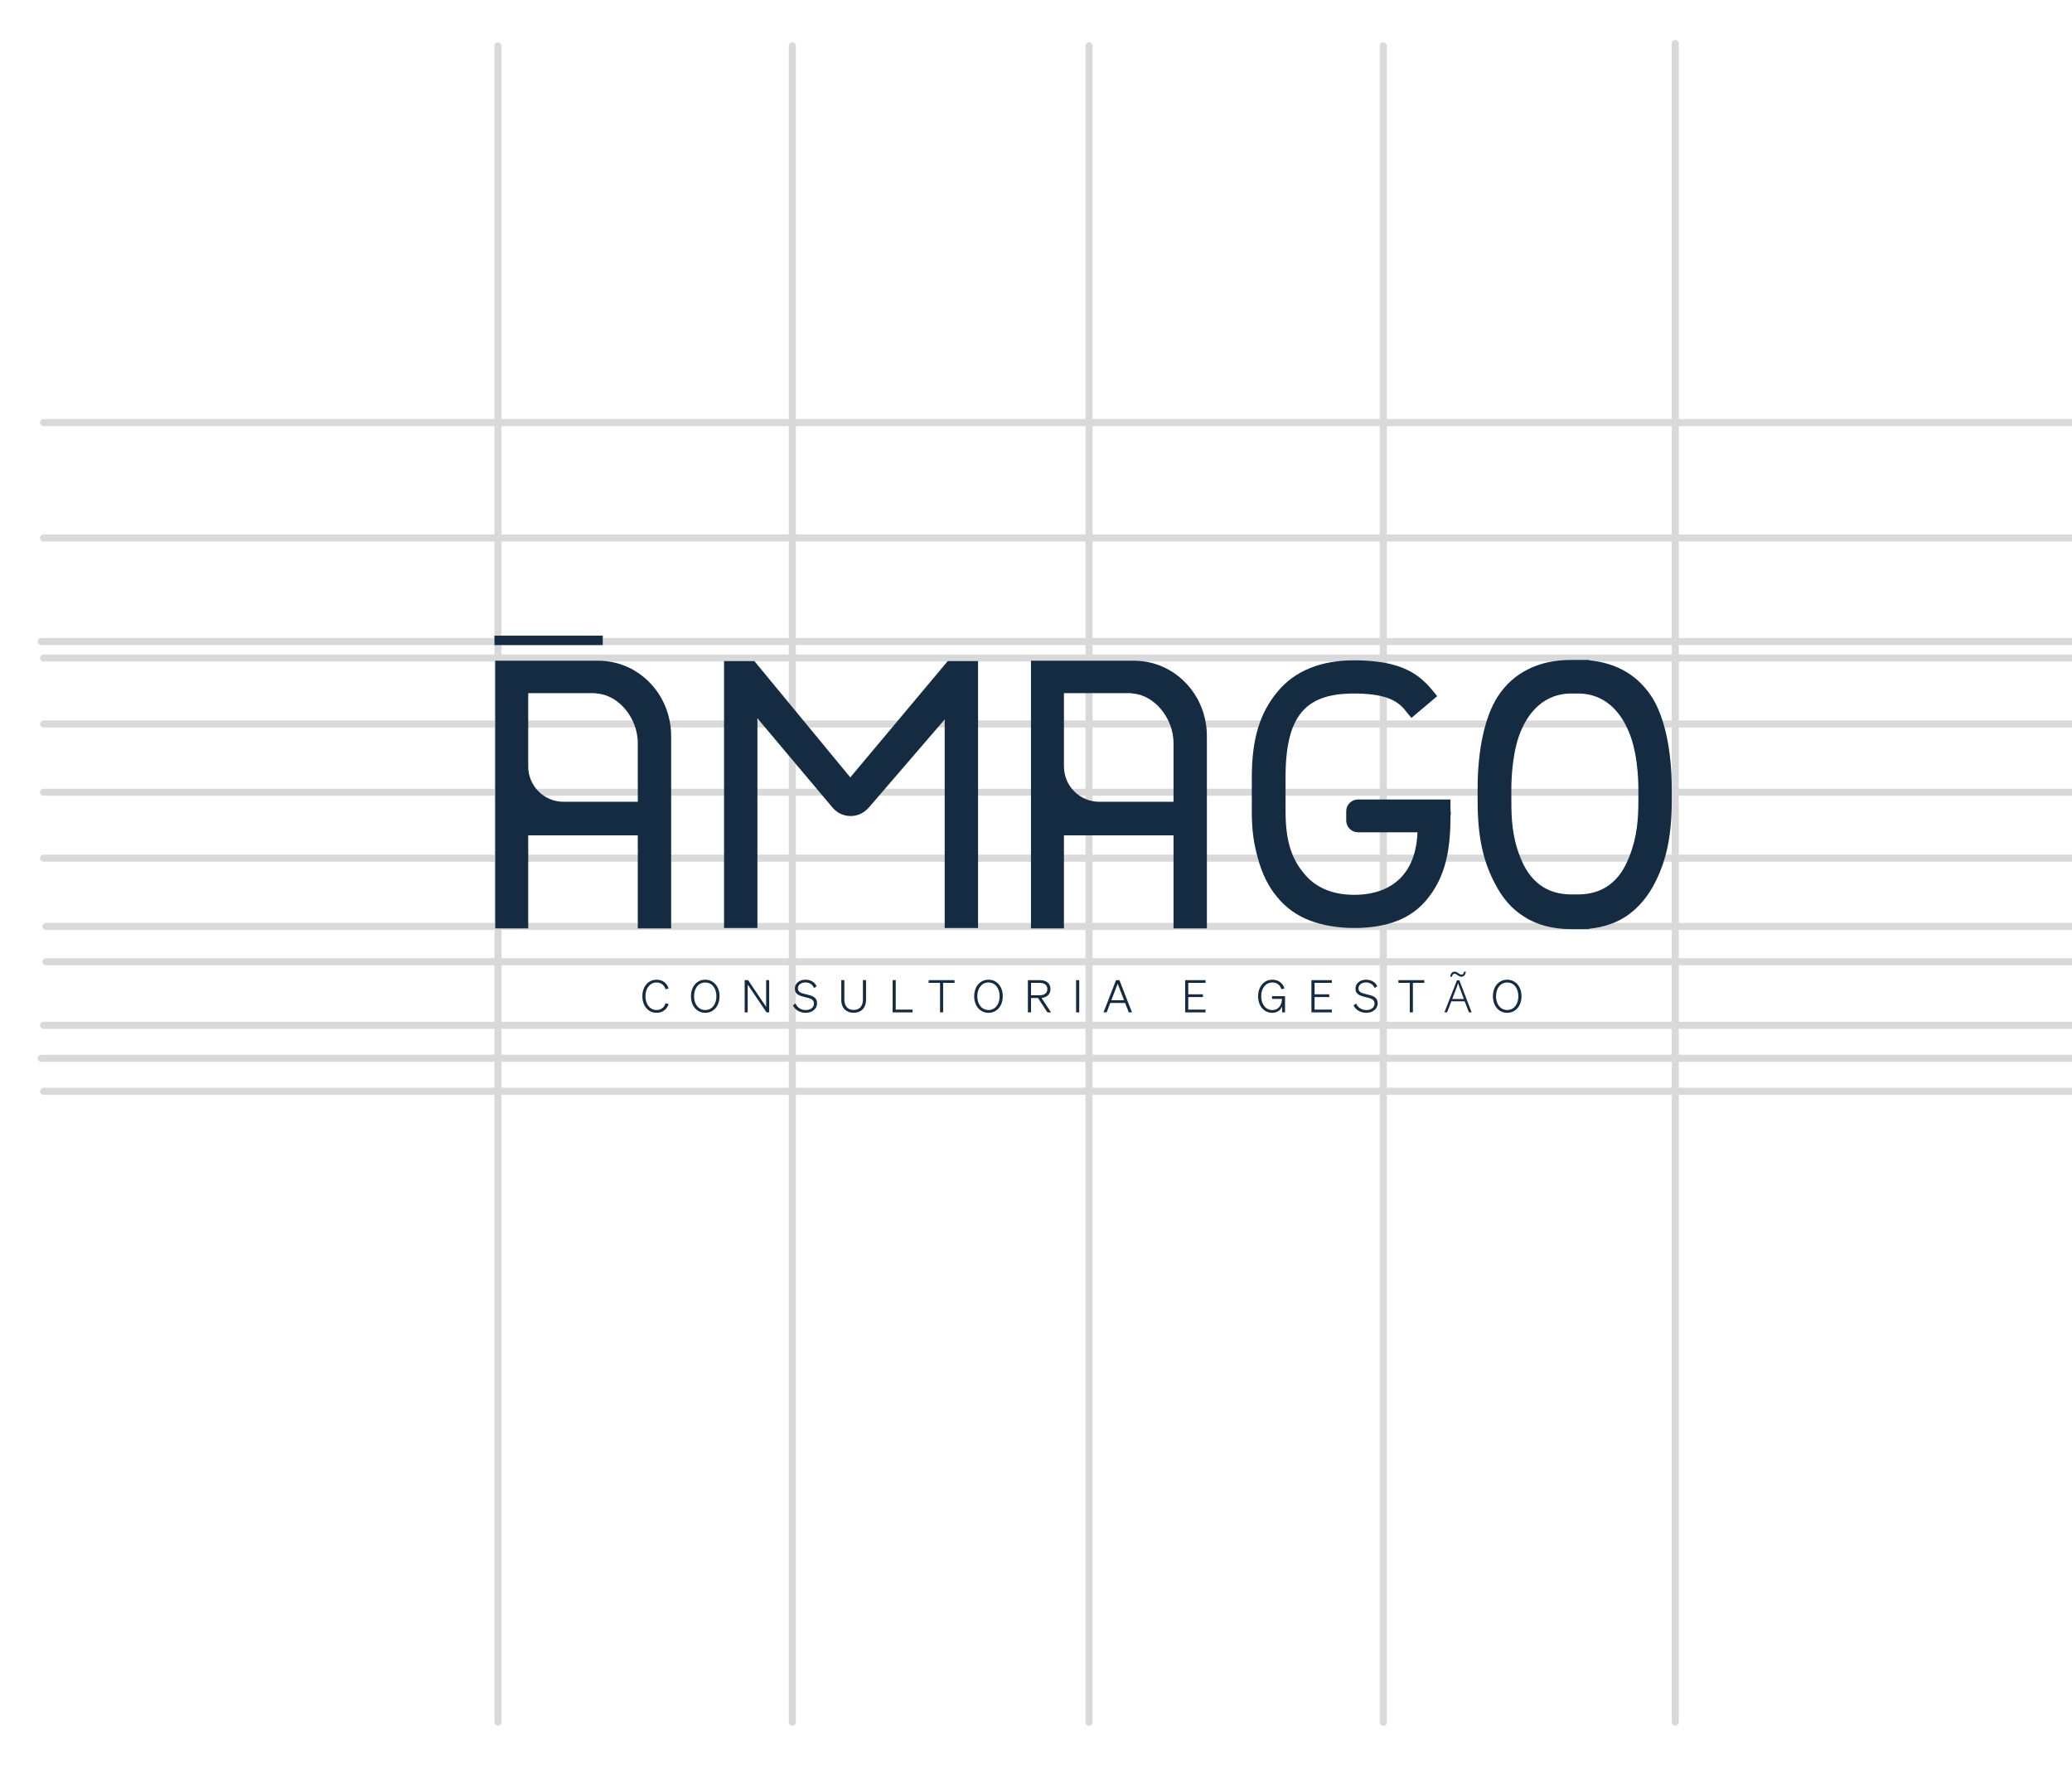
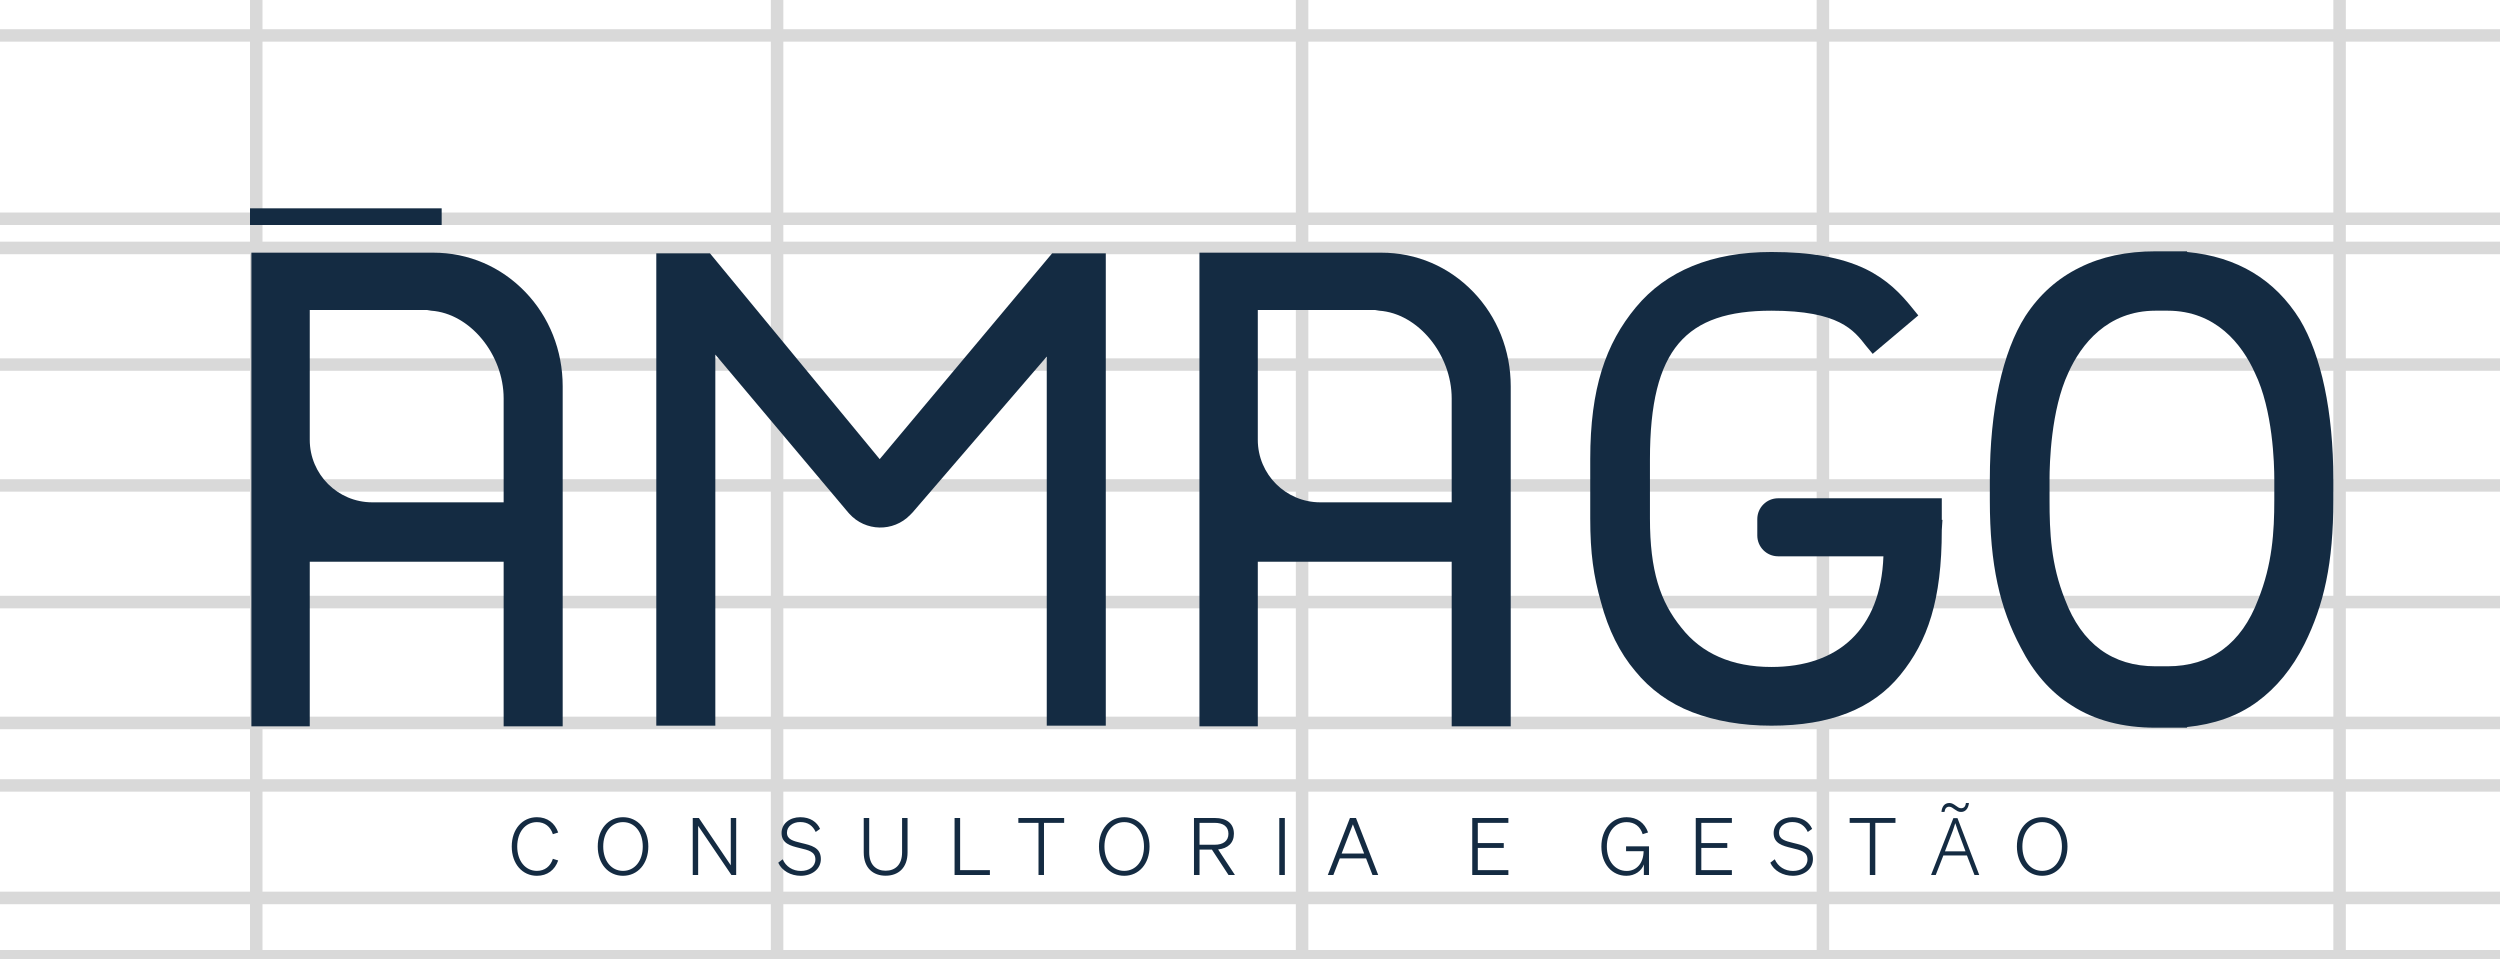
- <svg xmlns="http://www.w3.org/2000/svg" width="100%" height="100%" viewBox="100 200 880 750" fill="none">
+ <svg xmlns="http://www.w3.org/2000/svg" width="100%" height="100%" viewBox="250 420 600 230" fill="none">
  <g opacity="0.15">
    <line x1="311.5" y1="219.5" x2="311.5" y2="931.5" stroke="black" stroke-width="3" stroke-linecap="round" />
    <line x1="562.5" y1="219.5" x2="562.5" y2="931.5" stroke="black" stroke-width="3" stroke-linecap="round" />
    <line x1="436.5" y1="219.5" x2="436.5" y2="931.5" stroke="black" stroke-width="3" stroke-linecap="round" />
    <line x1="687.5" y1="219.5" x2="687.5" y2="931.5" stroke="black" stroke-width="3" stroke-linecap="round" />
    <line x1="811.5" y1="218.5" x2="811.5" y2="931.5" stroke="black" stroke-width="3" stroke-linecap="round" />
    <line x1="118.5" y1="379.5" x2="1003.5" y2="379.5" stroke="black" stroke-width="3" stroke-linecap="round" />
    <line x1="117.5" y1="472.5" x2="1002.5" y2="472.5" stroke="black" stroke-width="3" stroke-linecap="round" />
    <line x1="118.5" y1="428.5" x2="1003.5" y2="428.5" stroke="black" stroke-width="3" stroke-linecap="round" />
    <line x1="118.5" y1="479.5" x2="1003.5" y2="479.5" stroke="black" stroke-width="3" stroke-linecap="round" />
    <line x1="118.5" y1="507.5" x2="1003.5" y2="507.5" stroke="black" stroke-width="3" stroke-linecap="round" />
    <line x1="118.5" y1="536.5" x2="1003.5" y2="536.5" stroke="black" stroke-width="3" stroke-linecap="round" />
    <line x1="118.5" y1="564.5" x2="1002.5" y2="564.5" stroke="black" stroke-width="3" stroke-linecap="round" />
    <line x1="119.5" y1="593.5" x2="1002.5" y2="593.5" stroke="black" stroke-width="3" stroke-linecap="round" />
    <line x1="119.5" y1="608.5" x2="1002.5" y2="608.5" stroke="black" stroke-width="3" stroke-linecap="round" />
    <line x1="118.5" y1="635.5" x2="1002.5" y2="635.5" stroke="black" stroke-width="3" stroke-linecap="round" />
    <line x1="117.5" y1="649.5" x2="1003.5" y2="649.5" stroke="black" stroke-width="3" stroke-linecap="round" />
    <line x1="118.5" y1="663.5" x2="1002.5" y2="663.5" stroke="black" stroke-width="3" stroke-linecap="round" />
  </g>
  <path d="M374.134 623.16C374.134 626.608 376.077 629.009 378.859 629.009C380.746 629.009 382.117 627.923 382.689 626.113L383.966 626.513C383.165 628.819 381.336 630.191 378.859 630.191C375.372 630.191 372.819 627.332 372.819 623.16C372.819 618.987 375.372 616.129 378.859 616.129C381.336 616.129 383.165 617.501 383.966 619.806L382.689 620.206C382.117 618.396 380.746 617.31 378.859 617.31C376.077 617.31 374.134 619.711 374.134 623.16ZM393.46 623.16C393.46 618.987 396.014 616.129 399.519 616.129C403.025 616.129 405.598 618.987 405.598 623.16C405.598 627.332 403.025 630.191 399.519 630.191C396.014 630.191 393.46 627.332 393.46 623.16ZM404.264 623.16C404.264 619.692 402.32 617.31 399.519 617.31C396.738 617.31 394.775 619.692 394.775 623.16C394.775 626.628 396.738 629.009 399.519 629.009C402.32 629.009 404.264 626.628 404.264 623.16ZM426.684 616.32V630H425.541L417.557 618.206V630H416.261V616.32H417.729L425.388 627.675V616.32H426.684ZM436.775 627.047L437.842 626.227C438.623 627.999 440.262 629.028 442.225 629.028C444.168 629.028 445.692 627.999 445.692 626.265C445.692 624.379 444.016 624.036 441.882 623.522C439.69 622.988 437.575 622.436 437.575 619.921C437.575 617.634 439.595 616.129 442.053 616.129C444.454 616.129 446.073 617.272 446.816 618.93L445.768 619.673C445.102 618.244 443.958 617.291 442.034 617.291C440.243 617.291 438.871 618.339 438.871 619.825C438.871 621.483 440.338 621.826 442.339 622.321C444.625 622.874 447.007 623.35 447.007 626.17C447.007 628.628 444.797 630.191 442.186 630.191C439.805 630.191 437.614 628.971 436.775 627.047ZM462.554 630.171C459.582 630.171 457.296 628.361 457.296 624.589V616.32H458.61V624.551C458.61 627.599 460.306 628.971 462.554 628.971C464.803 628.971 466.498 627.599 466.498 624.551V616.32H467.813V624.589C467.813 628.361 465.527 630.171 462.554 630.171ZM479.097 630V616.32H480.43V628.838H487.575V630H479.097ZM505.397 617.482H500.558V630H499.243V617.482H494.404V616.32H505.397V617.482ZM513.753 623.16C513.753 618.987 516.306 616.129 519.812 616.129C523.318 616.129 525.89 618.987 525.89 623.16C525.89 627.332 523.318 630.191 519.812 630.191C516.306 630.191 513.753 627.332 513.753 623.16ZM524.557 623.16C524.557 619.692 522.613 617.31 519.812 617.31C517.031 617.31 515.068 619.692 515.068 623.16C515.068 626.628 517.031 629.009 519.812 629.009C522.613 629.009 524.557 626.628 524.557 623.16ZM537.888 623.903V630H536.554V616.32H541.585C544.366 616.32 546.138 617.596 546.138 620.111C546.138 622.321 544.671 623.636 542.347 623.865L546.386 630H544.843L540.86 623.903H537.888ZM537.888 622.741H541.489C543.623 622.741 544.824 621.788 544.824 620.111C544.824 618.396 543.623 617.482 541.489 617.482H537.888V622.741ZM558.362 616.32V630H557.028V616.32H558.362ZM573.987 616.32H575.435L580.77 630H579.398L577.855 626.018H571.548L570.005 630H568.671L573.987 616.32ZM574.692 617.844L571.986 624.856H577.398L574.692 617.844ZM603.34 616.32H612.01V617.482H604.674V622.34H610.904V623.503H604.674V628.838H612.01V630H603.34V616.32ZM644.525 630V627.466C643.991 629.009 642.391 630.191 640.333 630.191C636.884 630.191 634.331 627.352 634.331 623.179C634.331 619.006 636.884 616.129 640.39 616.129C642.905 616.129 644.734 617.501 645.535 619.787L644.239 620.206C643.687 618.377 642.315 617.31 640.39 617.31C637.589 617.31 635.646 619.711 635.646 623.16C635.646 626.628 637.589 629.028 640.409 629.028C642.829 629.028 644.43 627.123 644.468 624.284H640.257V623.122H645.763V630H644.525ZM656.983 616.32H665.653V617.482H658.317V622.34H664.548V623.503H658.317V628.838H665.653V630H656.983V616.32ZM674.874 627.047L675.941 626.227C676.722 627.999 678.36 629.028 680.323 629.028C682.266 629.028 683.791 627.999 683.791 626.265C683.791 624.379 682.114 624.036 679.98 623.522C677.789 622.988 675.674 622.436 675.674 619.921C675.674 617.634 677.693 616.129 680.151 616.129C682.552 616.129 684.172 617.272 684.915 618.93L683.867 619.673C683.2 618.244 682.057 617.291 680.132 617.291C678.341 617.291 676.969 618.339 676.969 619.825C676.969 621.483 678.437 621.826 680.437 622.321C682.724 622.874 685.105 623.35 685.105 626.17C685.105 628.628 682.895 630.191 680.285 630.191C677.903 630.191 675.712 628.971 674.874 627.047ZM704.912 617.482H700.072V630H698.757V617.482H693.918V616.32H704.912V617.482ZM723.875 630L722.065 625.313H716.406L714.577 630H713.453L718.807 616.358H719.798L725.018 630H723.875ZM719.893 619.406C719.855 619.279 719.798 619.108 719.722 618.892C719.645 618.676 719.569 618.447 719.493 618.206C719.417 617.964 719.34 617.749 719.264 617.558C719.201 617.774 719.131 617.996 719.055 618.225C718.991 618.454 718.921 618.669 718.845 618.873C718.782 619.076 718.718 619.26 718.655 619.425L716.787 624.322H721.722L719.893 619.406ZM715.949 614.871C715.974 614.516 716.038 614.211 716.139 613.957C716.241 613.69 716.368 613.468 716.521 613.29C716.686 613.099 716.876 612.96 717.092 612.871C717.321 612.769 717.568 612.718 717.835 612.718C718.14 612.718 718.413 612.782 718.655 612.909C718.909 613.036 719.144 613.182 719.36 613.347C719.575 613.512 719.791 613.658 720.007 613.785C720.223 613.912 720.446 613.976 720.674 613.976C720.966 613.976 721.214 613.887 721.417 613.709C721.621 613.519 721.754 613.188 721.817 612.718H722.541C722.478 613.392 722.275 613.919 721.932 614.3C721.601 614.681 721.17 614.871 720.636 614.871C720.344 614.871 720.071 614.808 719.817 614.681C719.575 614.554 719.34 614.408 719.112 614.243C718.896 614.078 718.68 613.931 718.464 613.804C718.261 613.677 718.032 613.614 717.778 613.614C717.499 613.614 717.264 613.709 717.073 613.9C716.883 614.078 716.749 614.401 716.673 614.871H715.949ZM734.057 623.16C734.057 618.987 736.611 616.129 740.116 616.129C743.622 616.129 746.195 618.987 746.195 623.16C746.195 627.332 743.622 630.191 740.116 630.191C736.611 630.191 734.057 627.332 734.057 623.16ZM744.861 623.16C744.861 619.692 742.917 617.31 740.116 617.31C737.335 617.31 735.372 619.692 735.372 623.16C735.372 626.628 737.335 629.009 740.116 629.009C742.917 629.009 744.861 626.628 744.861 623.16Z" fill="#142B42" />
  <path d="M774.898 480.477C786.975 481.611 795.992 487.117 801.949 496.672C807.102 505.255 810 518.858 810 535.052V540.072C810 555.133 807.746 565.174 803.076 574.566C800.178 580.396 796.314 585.093 791.644 588.493C786.975 591.894 781.339 593.838 774.898 594.485V594.647H767.331C759.441 594.647 752.678 592.866 747.204 589.303C742.051 586.064 738.026 581.368 734.967 575.376C729.975 565.983 727.56 555.619 727.56 540.072V535.052C727.56 518.372 730.619 504.445 736.094 495.862C739.475 490.68 743.822 486.793 749.136 484.202C754.288 481.611 760.407 480.315 767.331 480.315H774.898V480.477ZM767.331 494.566C755.738 494.566 749.458 502.664 746.399 509.465C742.212 518.372 741.89 531.328 741.89 535.052V540.072C741.89 547.684 742.212 555.457 745.594 563.878C749.619 574.566 757.026 579.91 767.331 579.91H770.229C780.534 579.91 787.941 574.566 791.966 563.878C795.347 555.457 795.831 547.684 795.831 540.072V535.052C795.831 531.328 795.508 518.372 791.161 509.465C788.102 502.664 781.822 494.566 770.229 494.566H767.331Z" fill="#142B42" />
  <path d="M716.03 539.587V544.769H716.191L716.03 547.198C716.03 564.04 712.648 573.919 706.047 582.016C699.445 590.113 689.301 594.162 675.132 594.162C668.047 594.162 661.606 593.028 656.132 590.923C650.657 588.818 645.988 585.417 642.445 581.044C638.742 576.672 636.005 571.166 634.233 564.526C632.462 558.21 631.657 552.866 631.657 544.445V530.194C631.657 513.19 635.361 502.502 642.606 493.757C649.852 485.012 660.801 480.478 675.132 480.478C684.631 480.478 691.877 481.773 697.674 484.526C702.987 487.117 706.208 490.518 708.945 493.919L710.394 495.7L699.445 504.931L697.835 502.988C694.936 499.263 691.394 494.567 675.132 494.567C654.683 494.567 645.988 503.635 645.988 530.194V537.32V544.445C645.988 556.915 648.403 564.364 653.555 570.68C658.386 576.834 665.632 580.073 675.132 580.073C691.072 580.073 701.377 571.166 702.021 553.514H676.75C673.989 553.514 671.75 551.275 671.75 548.514V544.587C671.75 541.825 673.989 539.587 676.75 539.587H716.03Z" fill="#142B42" />
  <path d="M598.405 594.324V554.81H551.872V594.324H537.863V480.64H549.939H581.499C590.032 480.64 597.761 484.04 603.558 490.032C609.354 496.024 612.575 504.121 612.575 512.704V594.324H598.405ZM598.405 540.559V515.619C598.405 505.093 590.354 495.215 581.016 494.567L580.049 494.405H579.405H559.117H551.872V525.559C551.872 533.843 558.587 540.559 566.872 540.559H598.405Z" fill="#142B42" />
  <path d="M461.128 530.194L502.509 480.802H515.39V594.162H501.221V505.579L469.018 542.988L468.432 543.589C464.393 547.733 457.69 547.593 453.827 543.285L453.56 542.988L421.679 505.093V594.162H407.51V480.802H420.391L461.128 530.194Z" fill="#142B42" />
  <path d="M370.876 594.324V554.81H324.342V594.324H310.334V480.64H322.41H353.969C362.503 480.64 370.232 484.04 376.028 490.032C381.825 496.024 385.045 504.121 385.045 512.704V594.324H370.876ZM370.876 540.559V515.619C370.876 505.093 362.825 495.215 353.486 494.567L352.52 494.405H351.876H331.588H324.342V525.559C324.342 533.843 331.058 540.559 339.342 540.559H370.876Z" fill="#142B42" />
  <path d="M356 474H310V470H356V474Z" fill="#142B42" />
</svg>
